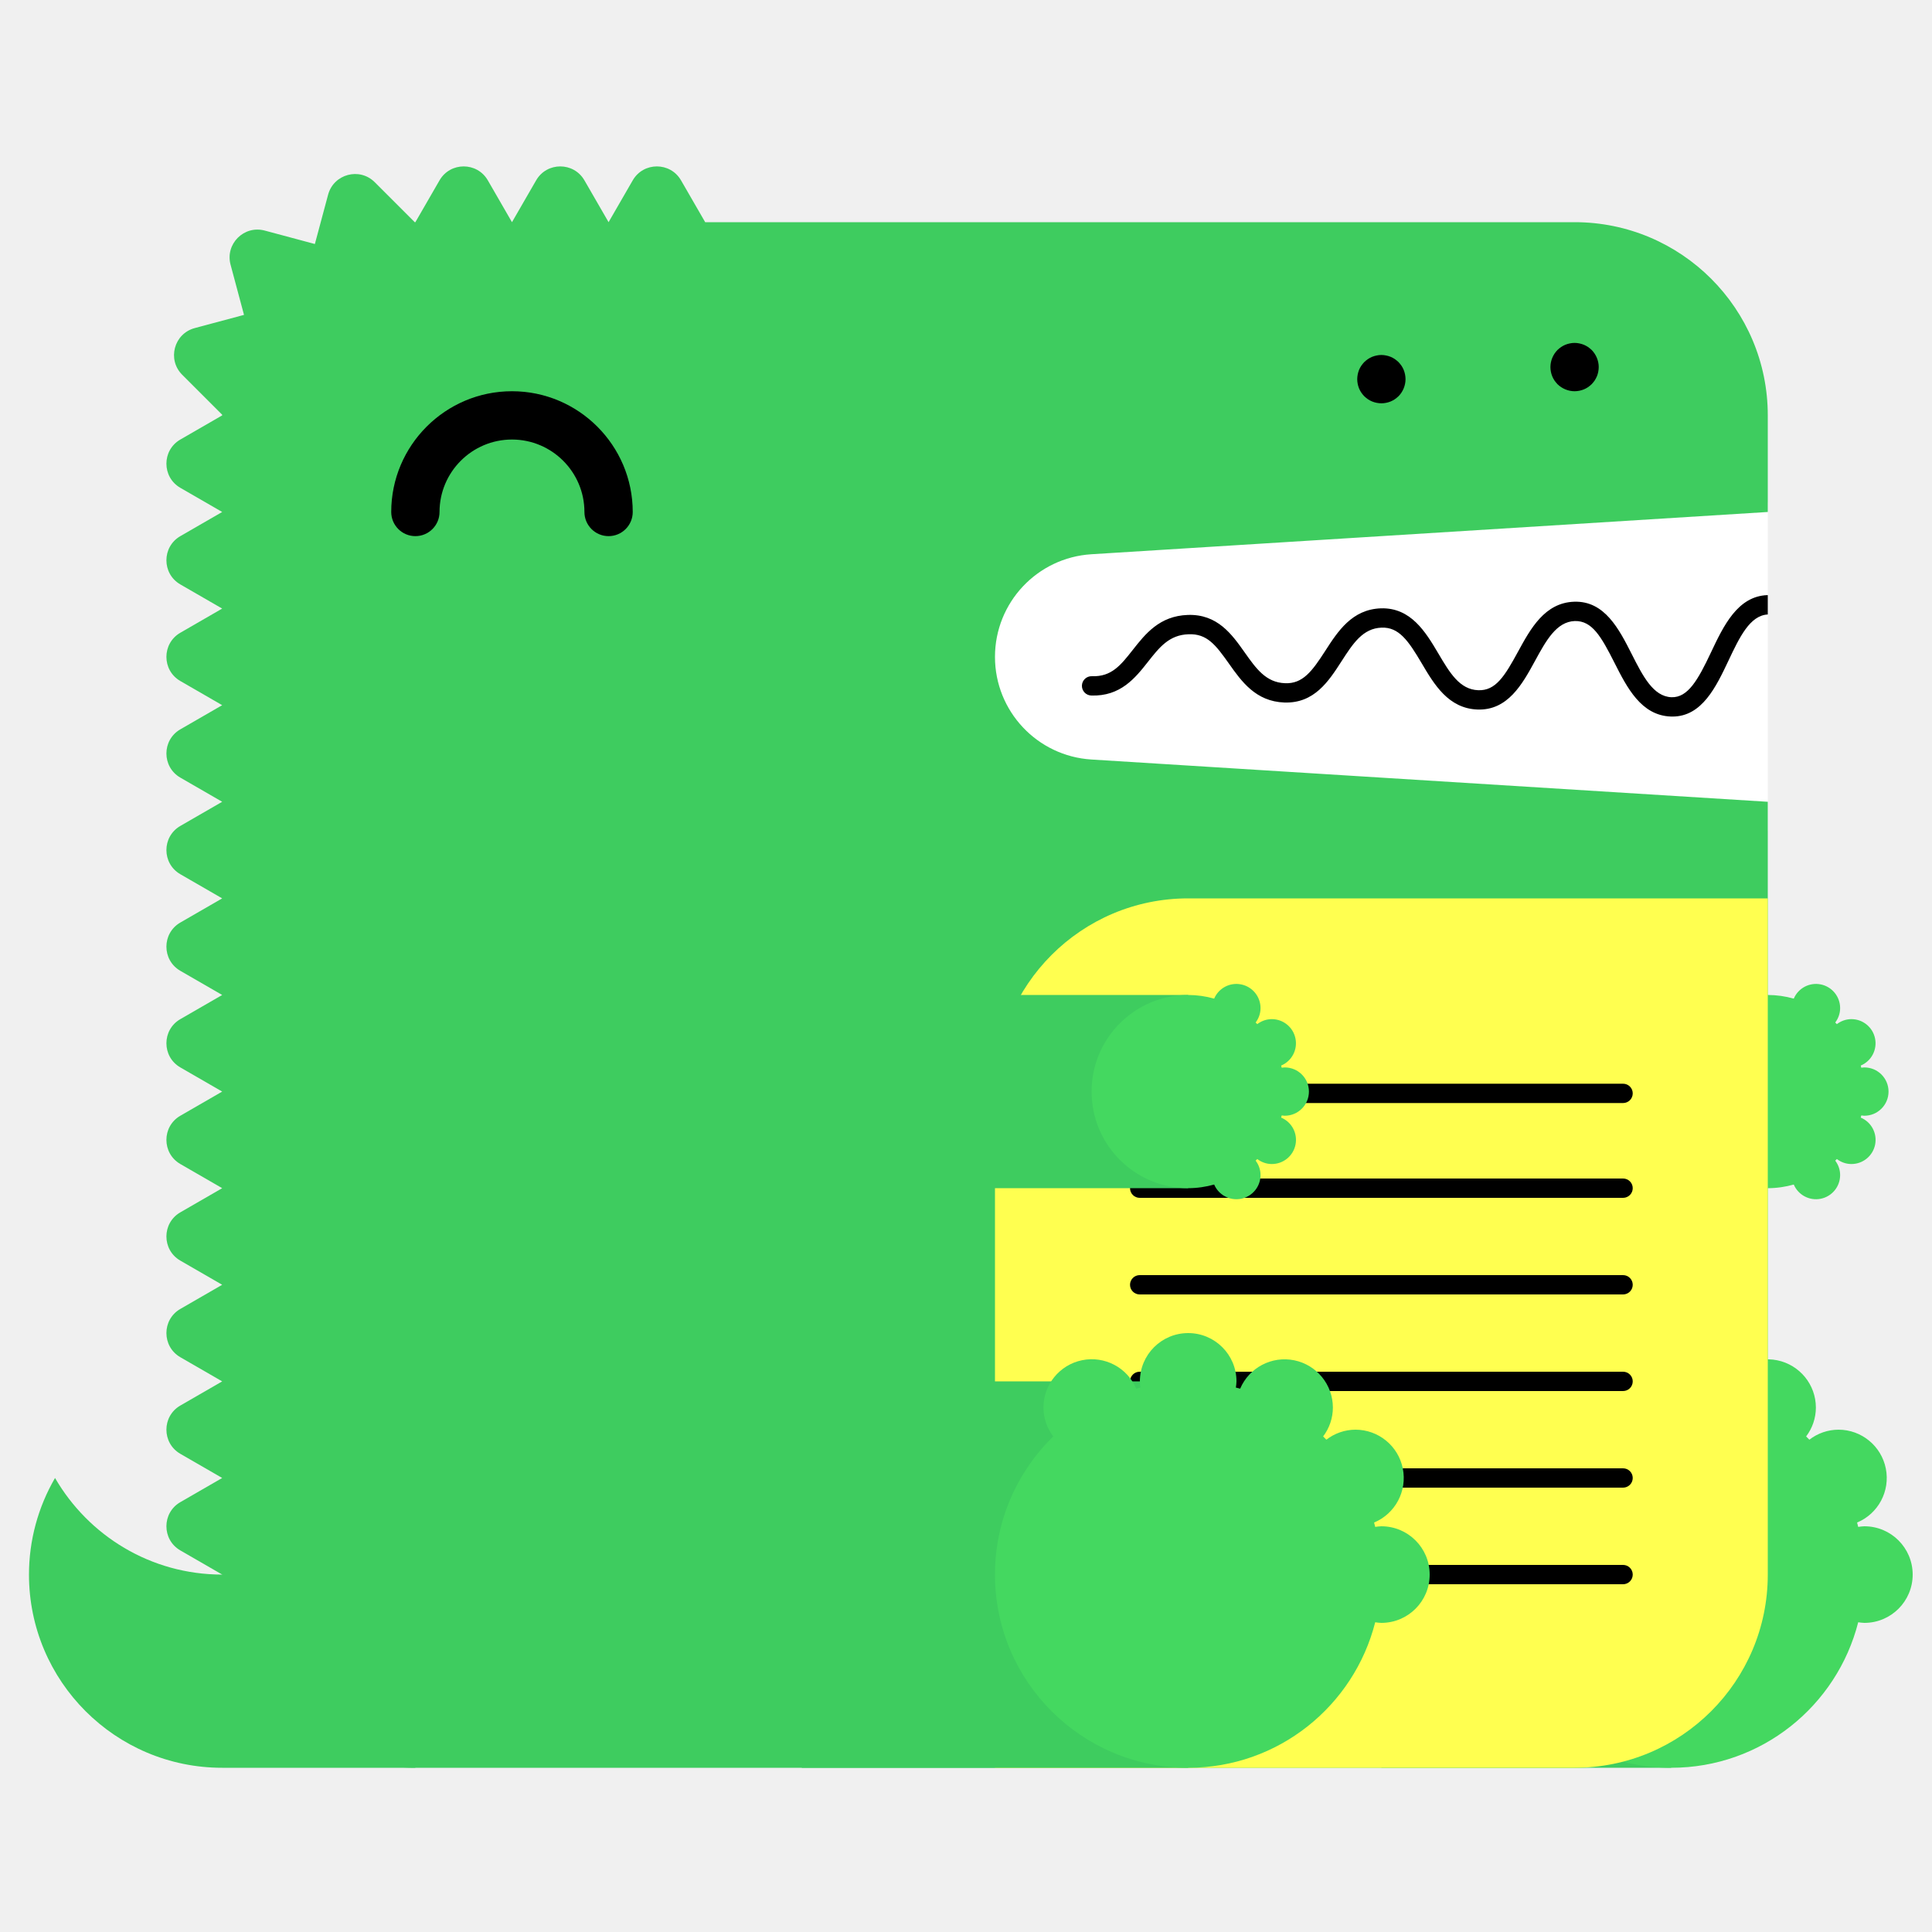
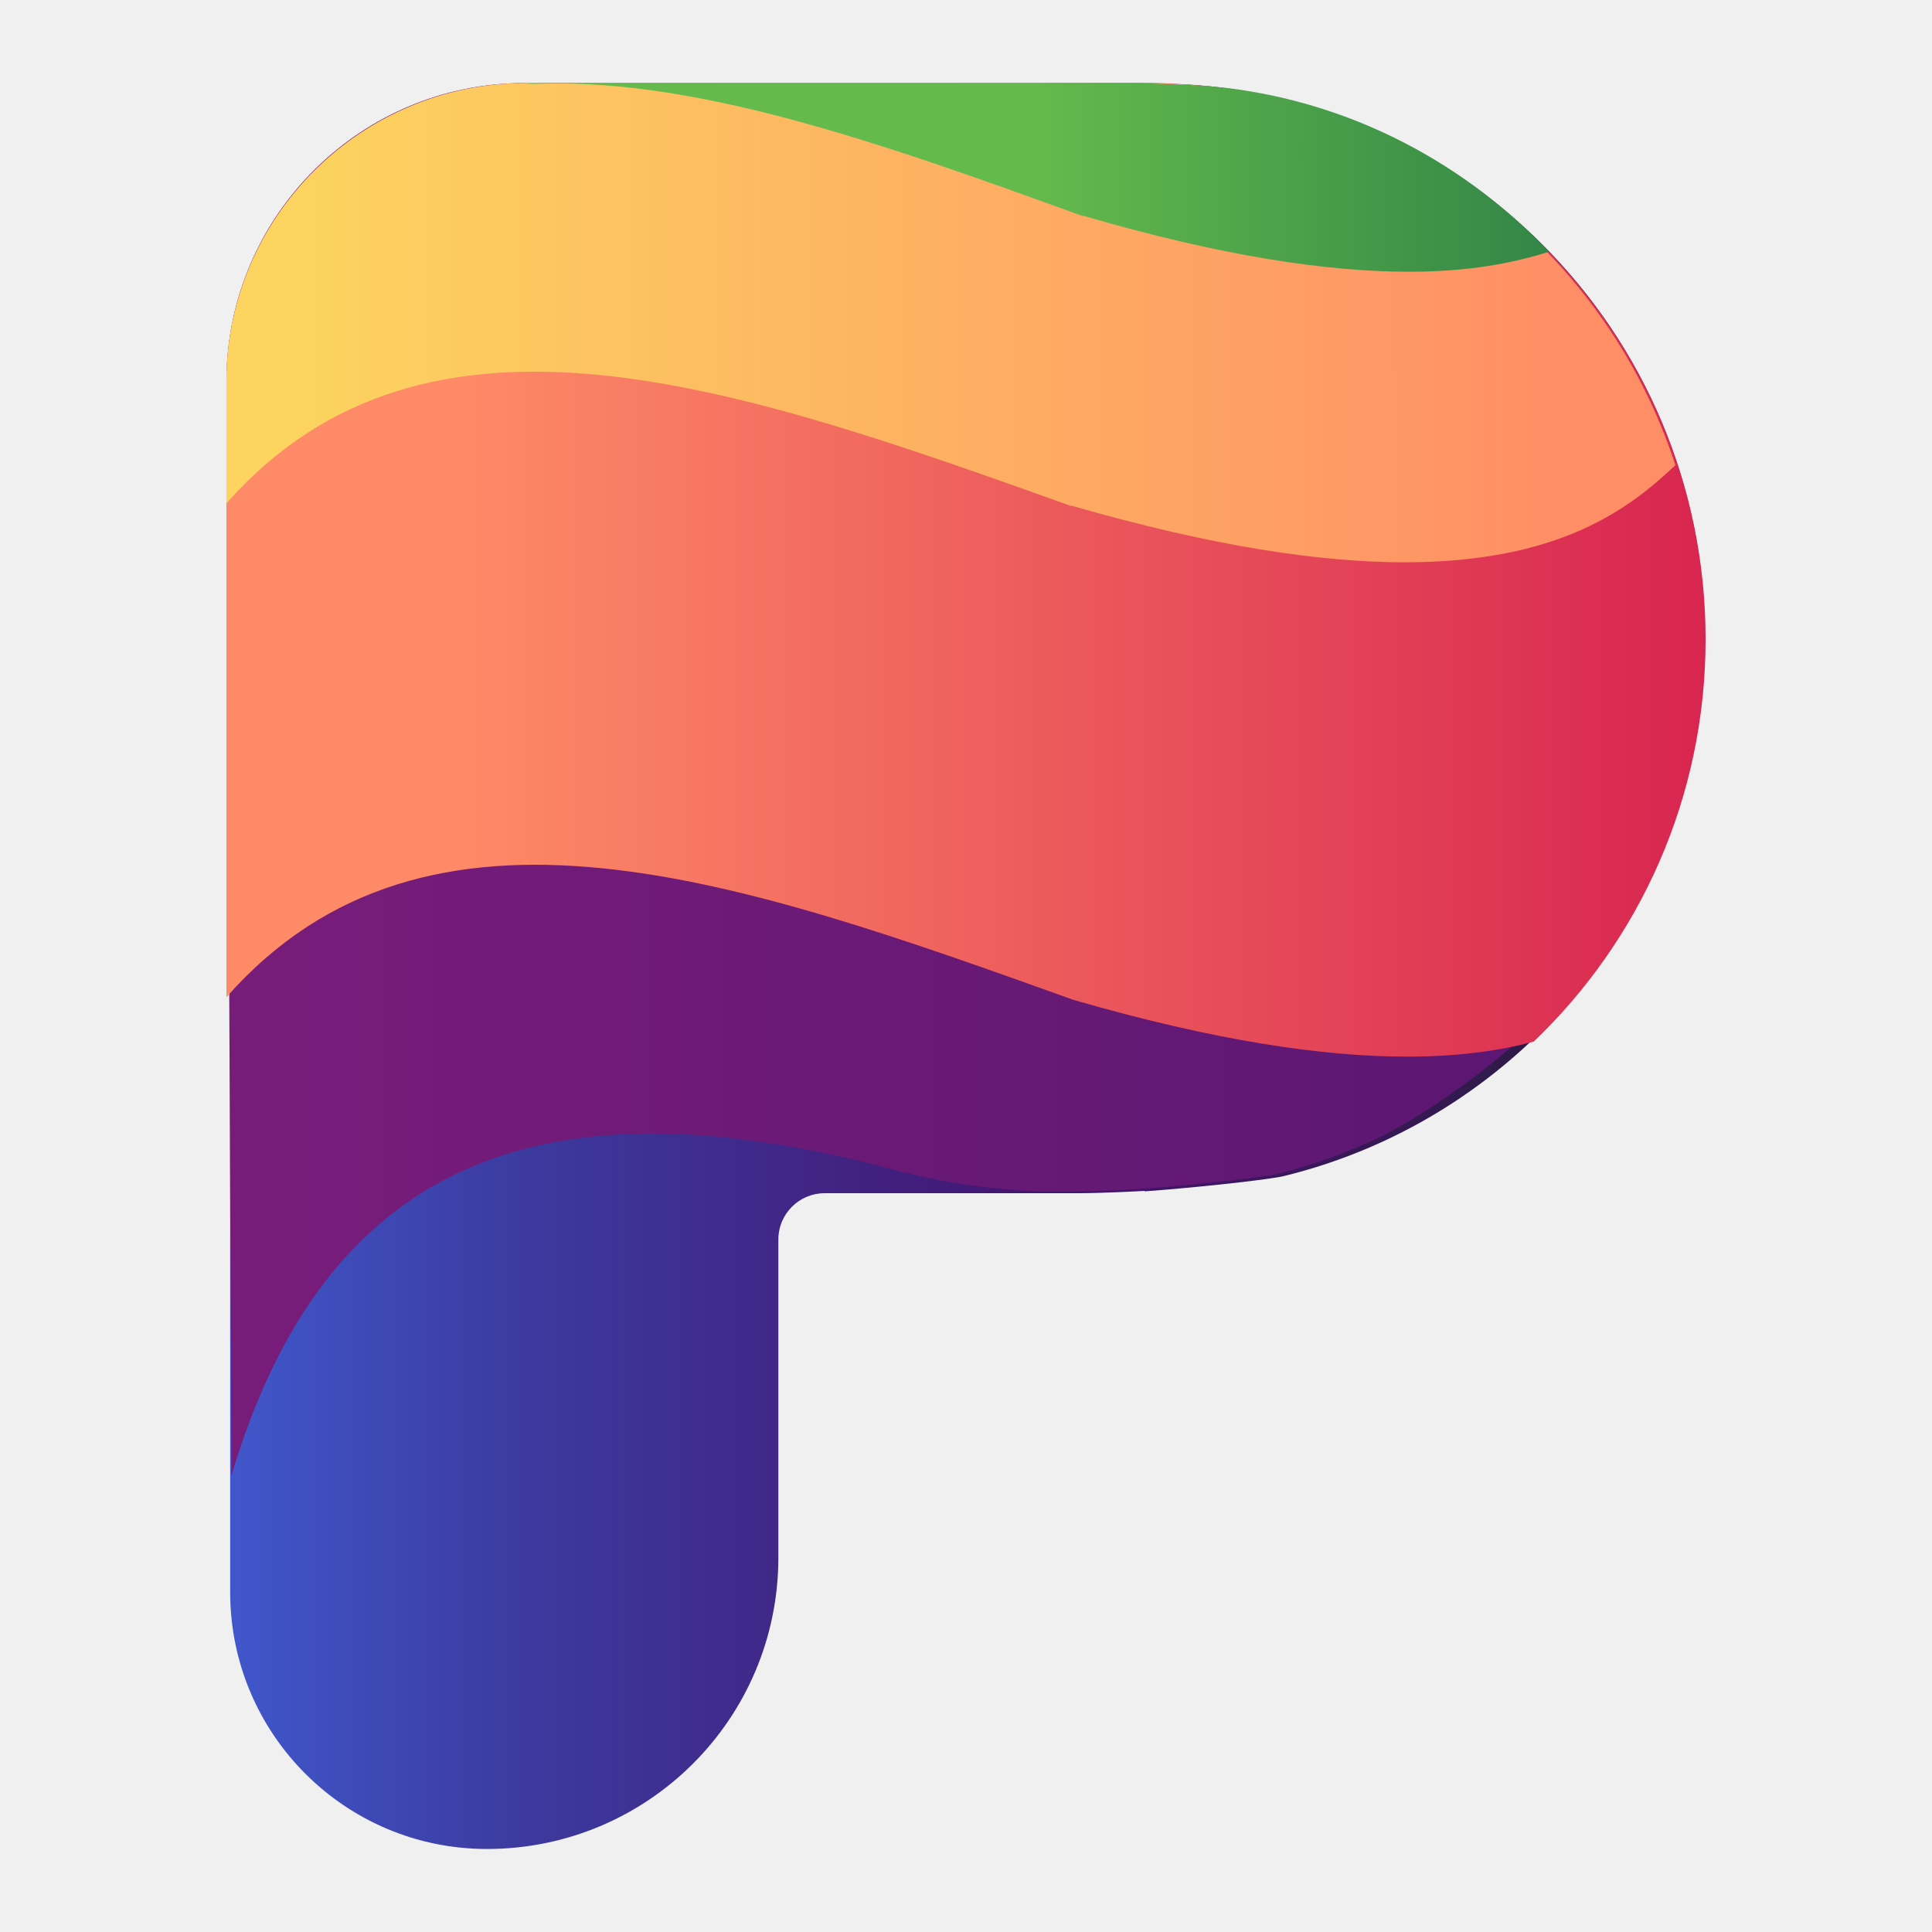
- <svg xmlns="http://www.w3.org/2000/svg" width="200" height="200" viewBox="0 0 200 200">
-   <g fill="none" fill-rule="evenodd">
-     <path fill="#FFF" d="M99 52h84v34H99z" />
-     <path d="M23 163c-7.398 0-13.843-4.027-17.303-10A19.886 19.886 0 0 0 3 163c0 11.046 8.954 20 20 20h20v-20H23z" fill="#3ECC5F" />
-     <path d="M112.98 57.376L183 53V43c0-11.046-8.954-20-20-20H73l-2.5-4.33c-1.112-1.925-3.889-1.925-5 0L63 23l-2.5-4.33c-1.111-1.925-3.889-1.925-5 0L53 23l-2.5-4.33c-1.111-1.925-3.889-1.925-5 0L43 23c-.022 0-.042.003-.065.003l-4.142-4.141c-1.57-1.571-4.252-.853-4.828 1.294l-1.369 5.104-5.192-1.392c-2.148-.575-4.111 1.389-3.535 3.536l1.39 5.193-5.102 1.367c-2.148.576-2.867 3.259-1.296 4.83l4.142 4.142c0 .021-.003.042-.003.064l-4.33 2.5c-1.925 1.111-1.925 3.889 0 5L23 53l-4.33 2.5c-1.925 1.111-1.925 3.889 0 5L23 63l-4.33 2.5c-1.925 1.111-1.925 3.889 0 5L23 73l-4.33 2.5c-1.925 1.111-1.925 3.889 0 5L23 83l-4.33 2.5c-1.925 1.111-1.925 3.889 0 5L23 93l-4.33 2.5c-1.925 1.111-1.925 3.889 0 5L23 103l-4.33 2.5c-1.925 1.111-1.925 3.889 0 5L23 113l-4.33 2.5c-1.925 1.111-1.925 3.889 0 5L23 123l-4.33 2.5c-1.925 1.111-1.925 3.889 0 5L23 133l-4.33 2.5c-1.925 1.111-1.925 3.889 0 5L23 143l-4.33 2.5c-1.925 1.111-1.925 3.889 0 5L23 153l-4.33 2.5c-1.925 1.111-1.925 3.889 0 5L23 163c0 11.046 8.954 20 20 20h120c11.046 0 20-8.954 20-20V83l-70.02-4.376A10.645 10.645 0 0 1 103 68c0-5.621 4.37-10.273 9.98-10.624" fill="#3ECC5F" />
-     <path fill="#3ECC5F" d="M143 183h30v-40h-30z" />
-     <path d="M193 158c-.219 0-.428.037-.639.064-.038-.15-.074-.301-.116-.451A5 5 0 0 0 190.32 148a4.96 4.96 0 0 0-3.016 1.036 26.531 26.531 0 0 0-.335-.336 4.955 4.955 0 0 0 1.011-2.987 5 5 0 0 0-9.599-1.959c-.148-.042-.297-.077-.445-.115.027-.211.064-.42.064-.639a5 5 0 0 0-5-5 5 5 0 0 0-5 5c0 .219.037.428.064.639-.148.038-.297.073-.445.115a4.998 4.998 0 0 0-9.599 1.959c0 1.125.384 2.151 1.011 2.987-3.717 3.632-6.031 8.693-6.031 14.3 0 11.046 8.954 20 20 20 9.339 0 17.16-6.41 19.361-15.064.211.027.42.064.639.064a5 5 0 0 0 5-5 5 5 0 0 0-5-5" fill="#44D860" />
-     <path fill="#3ECC5F" d="M153 123h30v-20h-30z" />
-     <path d="M193 115.5a2.5 2.5 0 1 0 0-5c-.109 0-.214.019-.319.032-.02-.075-.037-.15-.058-.225a2.501 2.501 0 0 0-.963-4.807c-.569 0-1.088.197-1.508.518a6.653 6.653 0 0 0-.168-.168c.314-.417.506-.931.506-1.494a2.5 2.5 0 0 0-4.8-.979A9.987 9.987 0 0 0 183 103c-5.522 0-10 4.478-10 10s4.478 10 10 10c.934 0 1.833-.138 2.69-.377a2.5 2.5 0 0 0 4.8-.979c0-.563-.192-1.077-.506-1.494.057-.055.113-.111.168-.168.42.321.939.518 1.508.518a2.5 2.5 0 0 0 .963-4.807c.021-.074.038-.15.058-.225.105.013.21.032.319.032" fill="#44D860" />
-     <path d="M63 55.5a2.5 2.5 0 0 1-2.5-2.5c0-4.136-3.364-7.5-7.5-7.5s-7.5 3.364-7.5 7.5a2.5 2.5 0 1 1-5 0c0-6.893 5.607-12.5 12.5-12.5S65.5 46.107 65.5 53a2.5 2.5 0 0 1-2.5 2.5" fill="#000" />
-     <path d="M103 183h60c11.046 0 20-8.954 20-20V93h-60c-11.046 0-20 8.954-20 20v70z" fill="#FFFF50" />
-     <path d="M168.02 124h-50.04a1 1 0 1 1 0-2h50.04a1 1 0 1 1 0 2m0 20h-50.04a1 1 0 1 1 0-2h50.04a1 1 0 1 1 0 2m0 20h-50.04a1 1 0 1 1 0-2h50.04a1 1 0 1 1 0 2m0-49.814h-50.04a1 1 0 1 1 0-2h50.04a1 1 0 1 1 0 2m0 19.814h-50.04a1 1 0 1 1 0-2h50.04a1 1 0 1 1 0 2m0 20h-50.04a1 1 0 1 1 0-2h50.04a1 1 0 1 1 0 2M183 61.611c-.012 0-.022-.006-.034-.005-3.09.105-4.552 3.196-5.842 5.923-1.346 2.85-2.387 4.703-4.093 4.647-1.889-.068-2.969-2.202-4.113-4.46-1.314-2.594-2.814-5.536-5.963-5.426-3.046.104-4.513 2.794-5.807 5.167-1.377 2.528-2.314 4.065-4.121 3.994-1.927-.07-2.951-1.805-4.136-3.813-1.321-2.236-2.848-4.75-5.936-4.664-2.994.103-4.465 2.385-5.763 4.4-1.373 2.13-2.335 3.428-4.165 3.351-1.973-.07-2.992-1.51-4.171-3.177-1.324-1.873-2.816-3.993-5.895-3.89-2.928.1-4.399 1.97-5.696 3.618-1.232 1.564-2.194 2.802-4.229 2.724a1 1 0 0 0-.072 2c3.017.101 4.545-1.8 5.872-3.487 1.177-1.496 2.193-2.787 4.193-2.855 1.926-.082 2.829 1.115 4.195 3.045 1.297 1.834 2.769 3.914 5.731 4.021 3.103.104 4.596-2.215 5.918-4.267 1.182-1.834 2.202-3.417 4.15-3.484 1.793-.067 2.769 1.35 4.145 3.681 1.297 2.197 2.766 4.686 5.787 4.796 3.125.108 4.634-2.62 5.949-5.035 1.139-2.088 2.214-4.06 4.119-4.126 1.793-.042 2.728 1.595 4.111 4.33 1.292 2.553 2.757 5.445 5.825 5.556l.169.003c3.064 0 4.518-3.075 5.805-5.794 1.139-2.41 2.217-4.68 4.067-4.773v-2z" fill="#000" />
-     <path fill="#3ECC5F" d="M83 183h40v-40H83z" />
-     <path d="M143 158c-.219 0-.428.037-.639.064-.038-.15-.074-.301-.116-.451A5 5 0 0 0 140.32 148a4.96 4.96 0 0 0-3.016 1.036 26.531 26.531 0 0 0-.335-.336 4.955 4.955 0 0 0 1.011-2.987 5 5 0 0 0-9.599-1.959c-.148-.042-.297-.077-.445-.115.027-.211.064-.42.064-.639a5 5 0 0 0-5-5 5 5 0 0 0-5 5c0 .219.037.428.064.639-.148.038-.297.073-.445.115a4.998 4.998 0 0 0-9.599 1.959c0 1.125.384 2.151 1.011 2.987-3.717 3.632-6.031 8.693-6.031 14.3 0 11.046 8.954 20 20 20 9.339 0 17.16-6.41 19.361-15.064.211.027.42.064.639.064a5 5 0 0 0 5-5 5 5 0 0 0-5-5" fill="#44D860" />
-     <path fill="#3ECC5F" d="M83 123h40v-20H83z" />
-     <path d="M133 115.5a2.5 2.5 0 1 0 0-5c-.109 0-.214.019-.319.032-.02-.075-.037-.15-.058-.225a2.501 2.501 0 0 0-.963-4.807c-.569 0-1.088.197-1.508.518a6.653 6.653 0 0 0-.168-.168c.314-.417.506-.931.506-1.494a2.5 2.5 0 0 0-4.8-.979A9.987 9.987 0 0 0 123 103c-5.522 0-10 4.478-10 10s4.478 10 10 10c.934 0 1.833-.138 2.69-.377a2.5 2.5 0 0 0 4.8-.979c0-.563-.192-1.077-.506-1.494.057-.055.113-.111.168-.168.42.321.939.518 1.508.518a2.5 2.5 0 0 0 .963-4.807c.021-.074.038-.15.058-.225.105.013.21.032.319.032" fill="#44D860" />
-     <path d="M143 41.75c-.16 0-.33-.02-.49-.05a2.52 2.52 0 0 1-.47-.14c-.15-.06-.29-.14-.431-.23-.13-.09-.259-.2-.38-.31-.109-.12-.219-.24-.309-.38s-.17-.28-.231-.43a2.619 2.619 0 0 1-.189-.96c0-.16.02-.33.05-.49.03-.16.08-.31.139-.47.061-.15.141-.29.231-.43.09-.13.2-.26.309-.38.121-.11.25-.22.38-.31.141-.09.281-.17.431-.23.149-.06.31-.11.47-.14.32-.07.65-.07.98 0 .159.03.32.08.47.14.149.06.29.14.43.23.13.09.259.2.38.31.11.12.22.25.31.38.09.14.17.28.23.43.06.16.11.31.14.47.029.16.05.33.05.49 0 .66-.271 1.31-.73 1.77-.121.11-.25.22-.38.31-.14.09-.281.17-.43.23a2.565 2.565 0 0 1-.96.19m20-1.25c-.66 0-1.3-.27-1.771-.73a3.802 3.802 0 0 1-.309-.38c-.09-.14-.17-.28-.231-.43a2.619 2.619 0 0 1-.189-.96c0-.66.27-1.3.729-1.77.121-.11.25-.22.38-.31.141-.09.281-.17.431-.23.149-.06.31-.11.47-.14.32-.07.66-.07.98 0 .159.03.32.08.47.14.149.06.29.14.43.23.13.09.259.2.38.31.459.47.73 1.11.73 1.77 0 .16-.021.33-.05.49-.03.16-.08.32-.14.47-.07.15-.14.29-.23.43-.09.13-.2.26-.31.38-.121.11-.25.22-.38.31-.14.09-.281.17-.43.23a2.565 2.565 0 0 1-.96.19" fill="#000" />
-   </g>
+ <svg xmlns="http://www.w3.org/2000/svg" width="192" height="192" viewBox="0 0 192 192" fill="none">
+   <path d="M113.746 118.396C114.067 118.396 123.521 117.616 127.376 116.928C151.471 111.145 169.416 89.391 169.416 63.369C169.462 32.941 144.908 8.296 114.664 8.296C114.342 8.296 114.067 8.296 113.746 8.296H114.664H116.729C115.49 8.296 114.297 8.25 113.011 8.25H52.66C36.23 8.25 22.875 21.605 22.875 38.035V158.233C22.875 172.322 34.303 183.75 48.392 183.75C64.364 183.75 77.352 170.808 77.352 154.791V123.169C77.352 120.645 79.417 118.58 81.941 118.58H107.045C109.753 118.58 113.746 118.351 113.746 118.351V118.396Z" fill="url(#paint0_linear_254_2679)" />
+   <path d="M22.5 37.758L23.004 146.625C32.301 115.376 53.736 107.541 86.392 115.605C93.262 117.575 98.621 118.217 103.292 118.4H106.498C109.201 118.4 113.185 118.171 113.185 118.171C113.506 118.171 122.941 117.392 126.788 116.705C130.544 115.788 134.162 114.46 137.551 112.81C144.788 108.961 150.696 103.784 154.406 100.301C159.856 94.299 164.024 87.06 166.406 79.087C167.688 73.864 168.375 68.136 168.375 61.951C168.375 59.751 168.283 57.598 168.146 55.49C164.711 31.022 145.337 11.778 120.88 8.754C120.055 8.662 119.231 8.571 118.361 8.525C117.674 8.479 116.987 8.433 116.3 8.433C114.513 8.342 112.681 8.25 110.804 8.25H52.225C35.874 8.204 22.592 21.4 22.5 37.758Z" fill="url(#paint1_linear_254_2679)" />
+   <path d="M106.667 99.363C120.804 103.455 131.543 105.007 139.839 105.007C144.864 105.007 148.988 104.436 152.423 103.513C162.938 93.457 169.5 79.261 169.5 63.524C169.505 33.03 144.901 8.309 114.557 8.309C114.253 8.309 113.949 8.314 113.645 8.319V8.309H116.654C115.432 8.271 114.189 8.25 112.93 8.25H52.375C35.874 8.25 22.5 21.624 22.5 38.125V99.101C42.538 76.38 73.687 87.536 106.667 99.363Z" fill="url(#paint2_linear_254_2679)" />
+   <path d="M106.485 50.253C120.582 54.325 131.281 55.881 139.592 55.881C154.974 55.881 161.908 50.573 166.5 46.227C159.337 24.218 138.673 8.296 114.337 8.296C114.015 8.296 113.74 8.296 113.418 8.296H114.337H116.403C115.163 8.296 113.969 8.25 112.684 8.25H52.301C35.862 8.25 22.5 21.565 22.5 37.945V50.024C42.474 27.421 73.561 38.54 106.485 50.299V50.253Z" fill="url(#paint3_linear_254_2679)" />
+   <path d="M107.621 21.433C121.427 25.465 131.905 27.006 140.045 27.006C145.802 27.006 150.254 26.19 153.942 25.012C145.622 16.269 134.514 10.289 121.967 8.748C121.157 8.658 120.348 8.567 119.493 8.522C118.819 8.477 118.144 8.431 117.469 8.431C115.716 8.341 113.917 8.25 112.073 8.25H54.553C53.744 8.25 52.934 8.295 52.125 8.386C68.54 7.389 87.743 14.275 107.621 21.479V21.433Z" fill="url(#paint4_linear_254_2679)" />
+   <defs>
+     <linearGradient id="paint0_linear_254_2679" x1="22.875" y1="84.851" x2="169.416" y2="84.851" gradientUnits="userSpaceOnUse">
+       <stop stop-color="#4057CB" />
+       <stop offset="0.197" stop-color="#3C3A9F" />
+       <stop offset="0.545" stop-color="#441571" />
+       <stop offset="1" stop-color="#281C3A" />
+     </linearGradient>
+     <linearGradient id="paint1_linear_254_2679" x1="28.026" y1="64.634" x2="173.901" y2="64.634" gradientUnits="userSpaceOnUse">
+       <stop stop-color="#781C7A" />
+       <stop offset="1" stop-color="#551671" />
+     </linearGradient>
+     <linearGradient id="paint2_linear_254_2679" x1="22.5" y1="69.067" x2="169.74" y2="69.067" gradientUnits="userSpaceOnUse">
+       <stop offset="0.159" stop-color="#FE8A67" />
+       <stop offset="1" stop-color="#D82550" />
+     </linearGradient>
+     <linearGradient id="paint3_linear_254_2679" x1="29.046" y1="28.353" x2="157.773" y2="28.353" gradientUnits="userSpaceOnUse">
+       <stop stop-color="#FCD45F" />
+       <stop offset="1" stop-color="#FF8D66" />
+     </linearGradient>
+     <linearGradient id="paint4_linear_254_2679" x1="103.033" y1="8.25" x2="182.075" y2="8.25" gradientUnits="userSpaceOnUse">
+       <stop stop-color="#64BA4C" />
+       <stop offset="1" stop-color="#186A44" />
+     </linearGradient>
+   </defs>
</svg>
